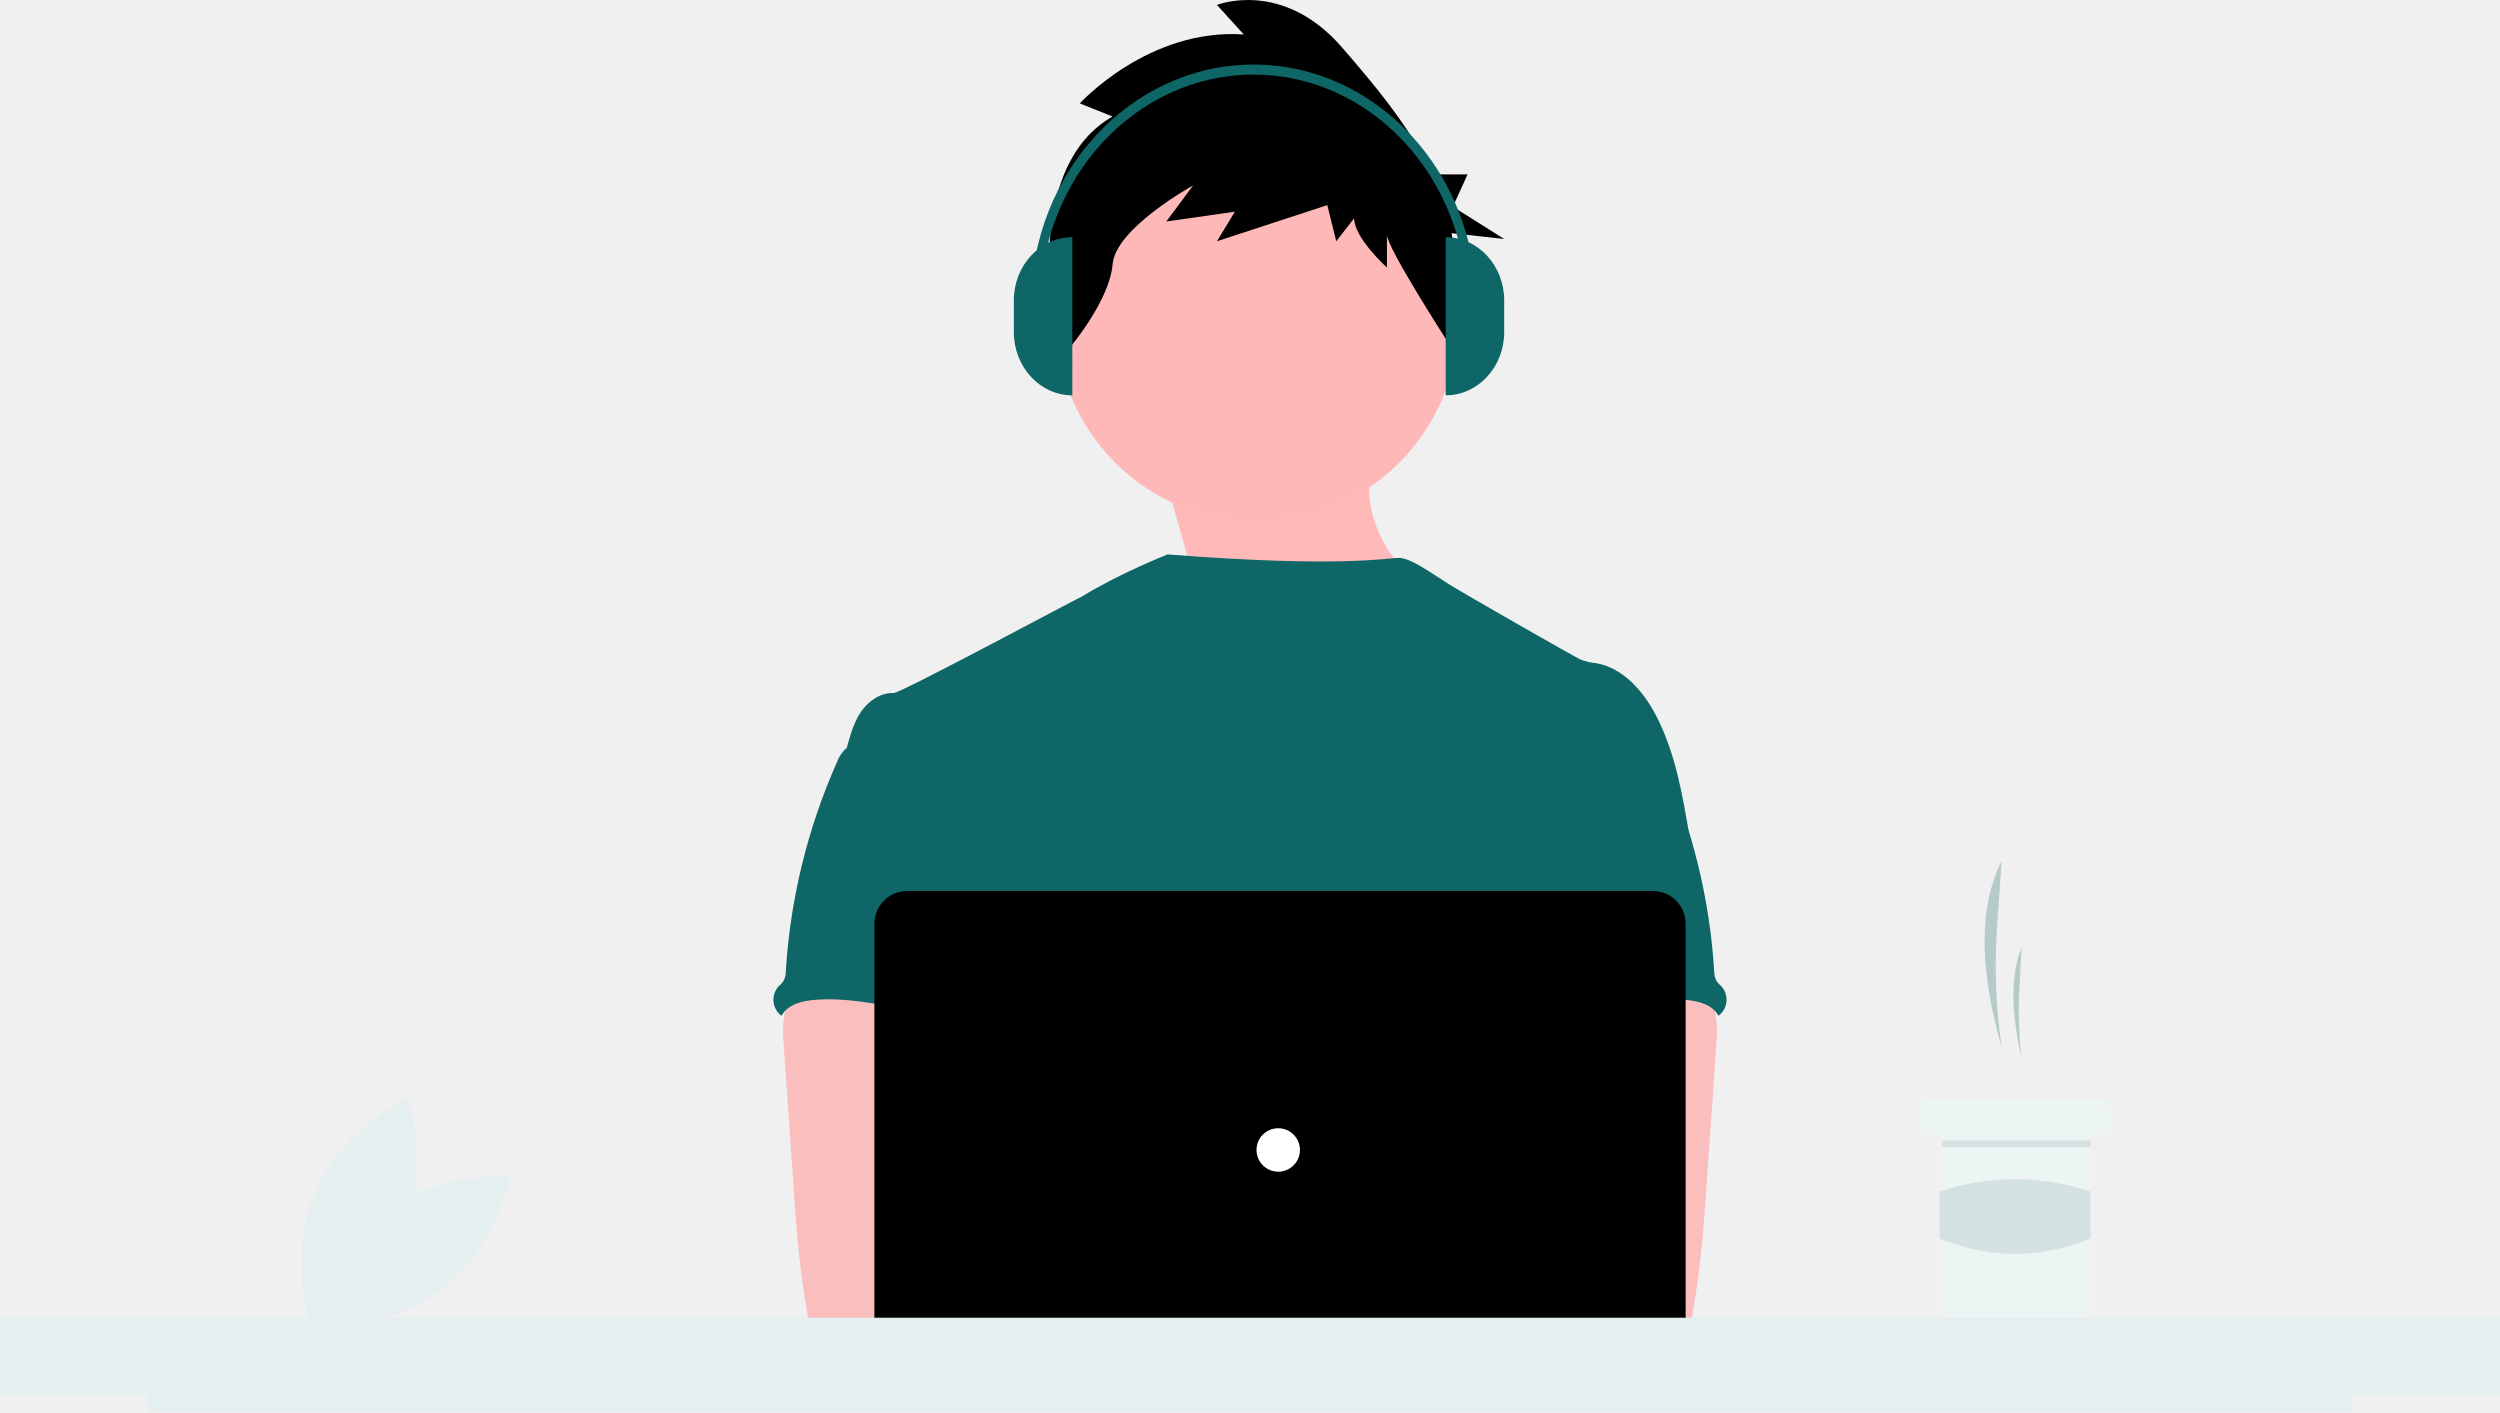
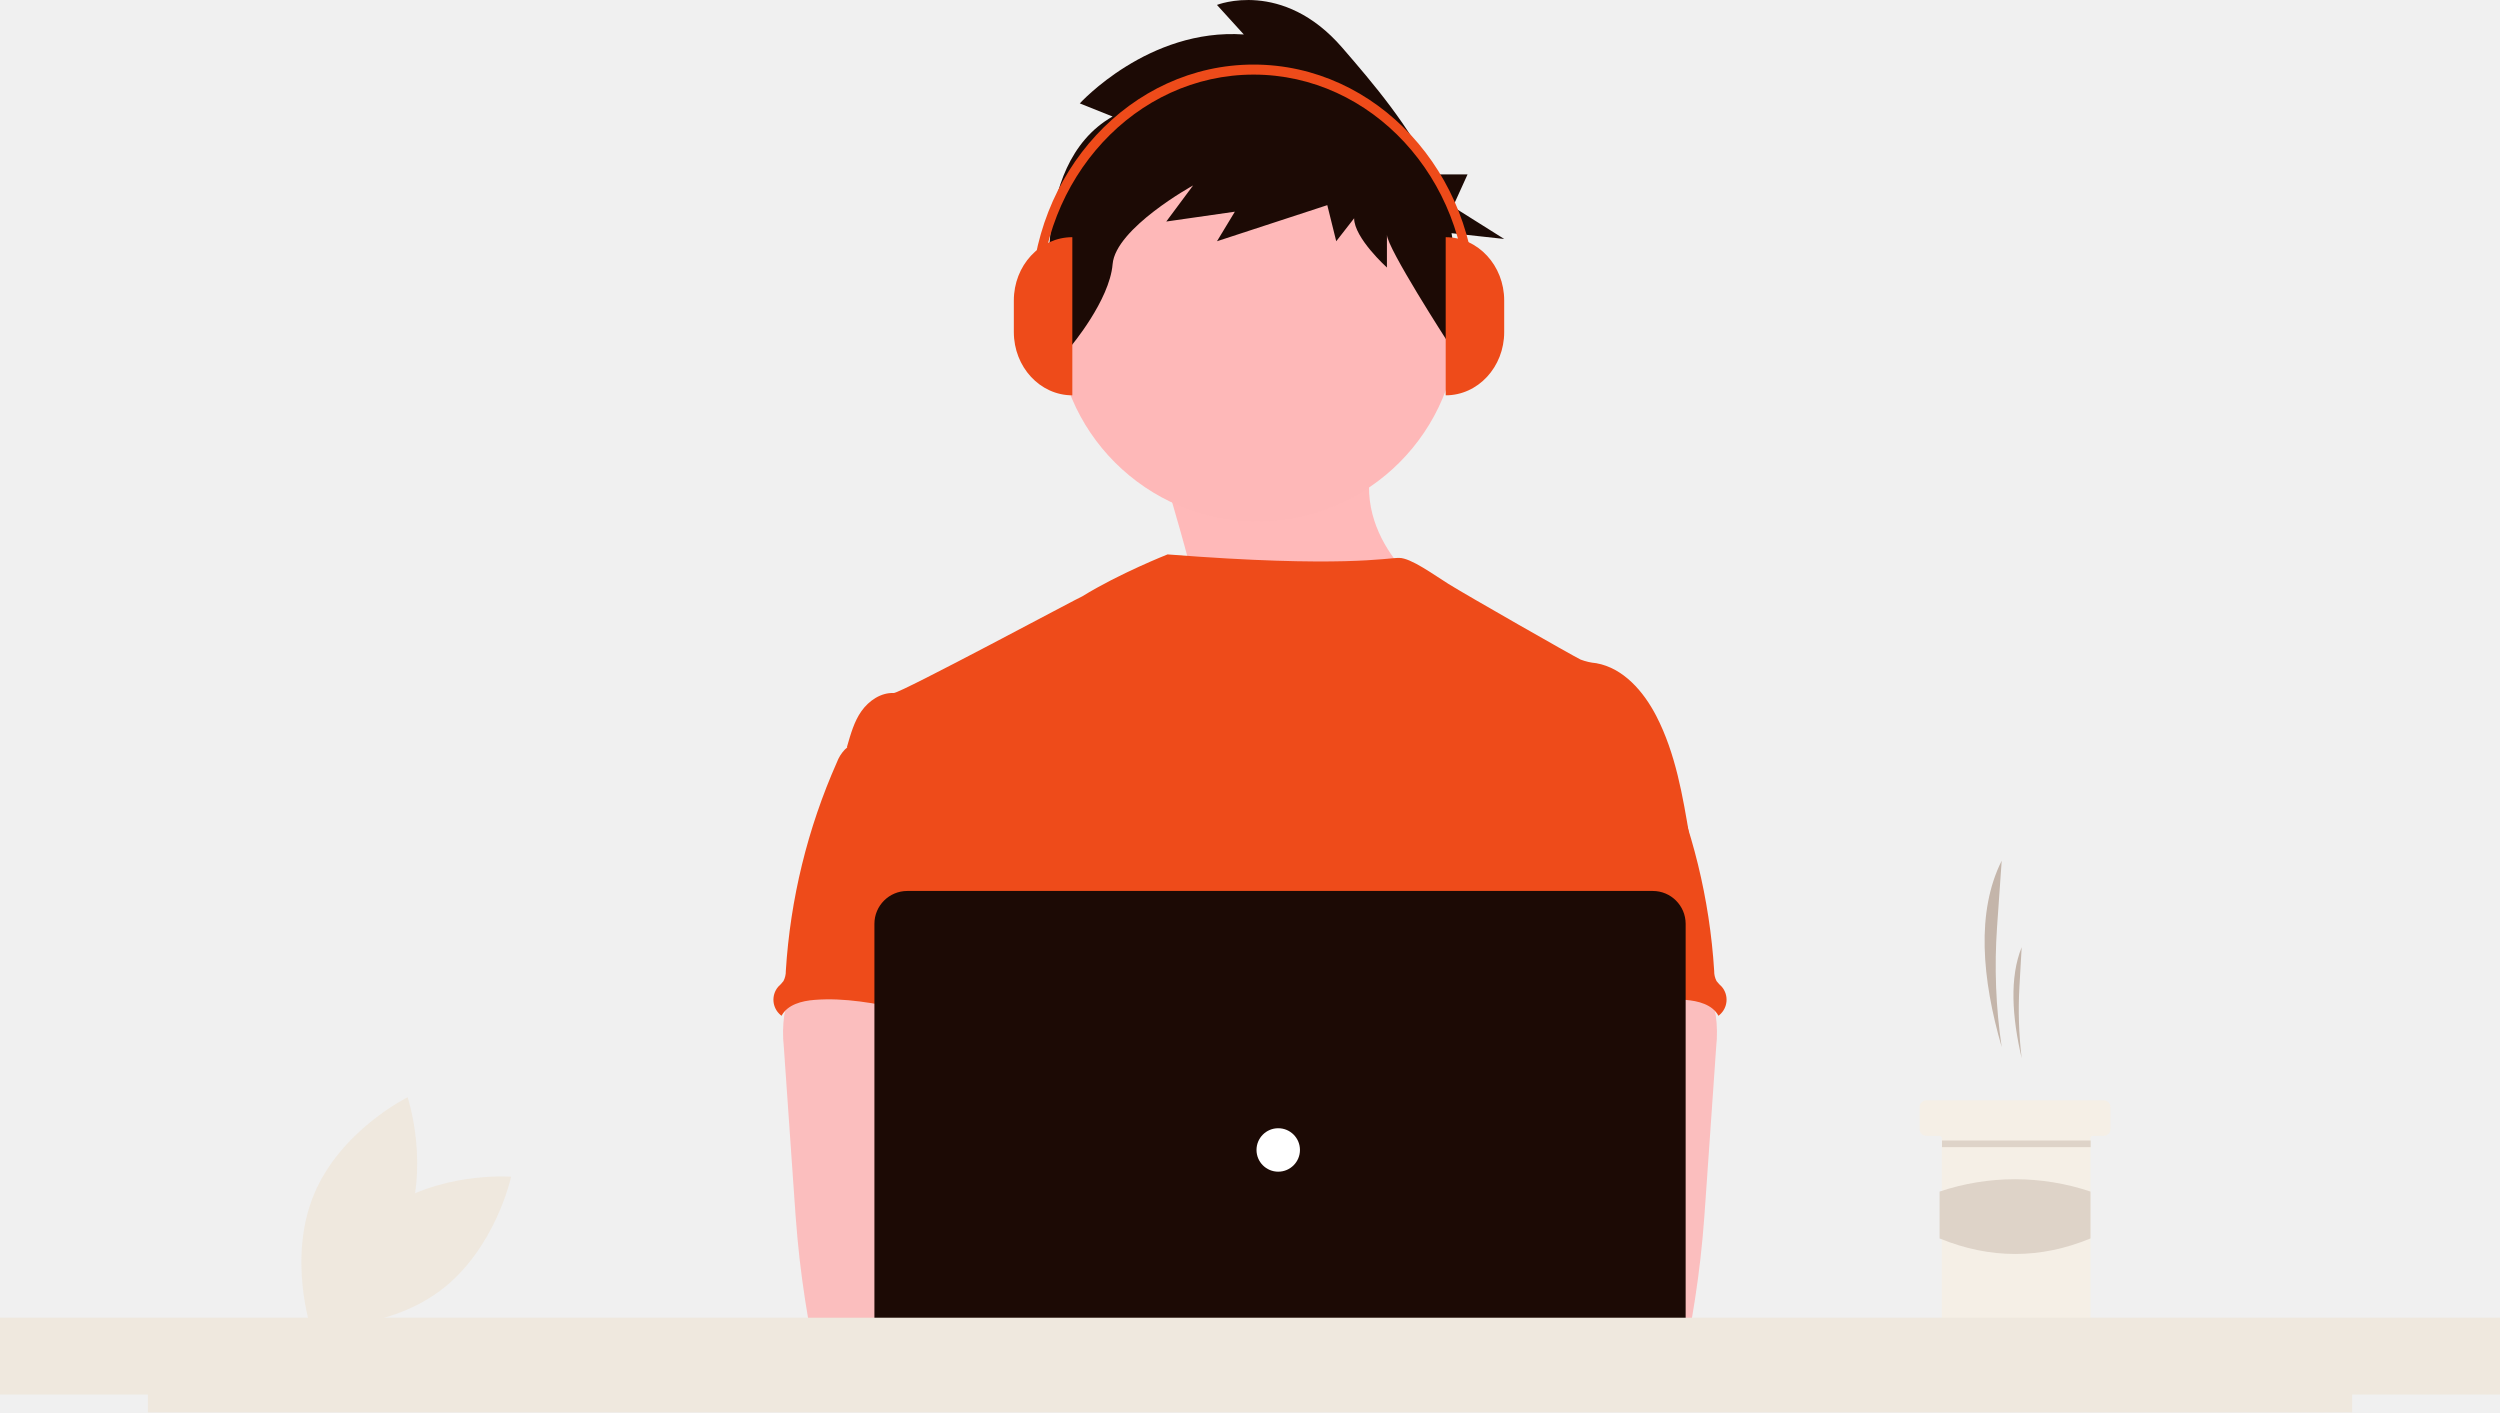
<svg xmlns="http://www.w3.org/2000/svg" width="878.63" height="496.388" viewBox="0 0 878.63 496.388">
  <g id="Group_69" data-name="Group 69" transform="translate(-520.685 -285.112)">
-     <path id="Path_1089" data-name="Path 1089" d="M294.716,621.2c-19.511,14.544-25.04,40.135-25.04,40.135s26.1,2.009,45.615-12.535,25.04-40.135,25.04-40.135S314.227,606.659,294.716,621.2Z" transform="translate(360 90)" fill="#E6EFEF" />
-     <path id="Path_1090" data-name="Path 1090" d="M302.844,628.032c-9.377,22.456-32.862,34.028-32.862,34.028s-8.281-24.837,1.1-47.293,32.862-34.028,32.862-34.028S312.221,605.576,302.844,628.032Z" transform="translate(360 90)" fill="#E6EFEF" />
-     <path id="Path_1091" data-name="Path 1091" d="M864.187,563.114h0a194.649,194.649,0,0,1-1.633-42.2l1.633-23.307h0C855.187,515.52,857.221,539.09,864.187,563.114Z" transform="translate(360 90)" fill="#B7CACA" />
+     <path id="Path_1089" data-name="Path 1089" d="M294.716,621.2c-19.511,14.544-25.04,40.135-25.04,40.135s26.1,2.009,45.615-12.535,25.04-40.135,25.04-40.135S314.227,606.659,294.716,621.2Z" transform="translate(360 90)" fill="#EFE8DE" />
+     <path id="Path_1090" data-name="Path 1090" d="M302.844,628.032c-9.377,22.456-32.862,34.028-32.862,34.028s-8.281-24.837,1.1-47.293,32.862-34.028,32.862-34.028S312.221,605.576,302.844,628.032Z" transform="translate(360 90)" fill="#EFE8DE" />
+     <path id="Path_1091" data-name="Path 1091" d="M864.187,563.114h0a194.649,194.649,0,0,1-1.633-42.2l1.633-23.307h0C855.187,515.52,857.221,539.09,864.187,563.114Z" transform="translate(360 90)" fill="#C4B5AA" />
    <path id="Path_274" data-name="Path 274" d="M449.813,336.284s23.446,77.372,16.412,86.751,75.028-51.582,75.028-51.582-30.48-21.1-18.757-51.582Z" transform="translate(482.023 122.697)" fill="#ffb9b9" />
-     <path id="Path_1092" data-name="Path 1092" d="M871.205,567.013h0a143.092,143.092,0,0,1-.786-25.116l.786-13.873h0C866.875,538.683,867.854,552.713,871.205,567.013Z" transform="translate(360 90)" fill="#B7CACA" />
-     <path id="Path_1093" data-name="Path 1093" d="M902.4,584.17v7.8a2.351,2.351,0,0,1-2.339,2.339h-3.9a.777.777,0,0,0-.78.78V659.03a2.352,2.352,0,0,1-2.339,2.339H845.476a2.341,2.341,0,0,1-2.339-2.339V595.087a.782.782,0,0,0-.78-.78h-4.679a2.341,2.341,0,0,1-2.339-2.339v-7.8a2.336,2.336,0,0,1,2.339-2.339h62.383A2.346,2.346,0,0,1,902.4,584.17Z" transform="translate(360 90)" fill="#EDF4F4" />
-     <rect id="Rectangle_346" data-name="Rectangle 346" width="52.246" height="2.339" transform="translate(1203.207 685.945)" fill="#D3E1E1" />
-     <path id="Path_1094" data-name="Path 1094" d="M895.383,630.369c-17.483,7.235-35.156,7.315-53.026,0V613.888a83.274,83.274,0,0,1,53.026,0Z" transform="translate(360 90)" fill="#D3E1E1" />
+     <path id="Path_1092" data-name="Path 1092" d="M871.205,567.013h0a143.092,143.092,0,0,1-.786-25.116l.786-13.873h0C866.875,538.683,867.854,552.713,871.205,567.013Z" transform="translate(360 90)" fill="#C4B5AA" />
+     <path id="Path_1093" data-name="Path 1093" d="M902.4,584.17v7.8a2.351,2.351,0,0,1-2.339,2.339h-3.9a.777.777,0,0,0-.78.78V659.03a2.352,2.352,0,0,1-2.339,2.339H845.476a2.341,2.341,0,0,1-2.339-2.339V595.087a.782.782,0,0,0-.78-.78h-4.679a2.341,2.341,0,0,1-2.339-2.339v-7.8a2.336,2.336,0,0,1,2.339-2.339h62.383A2.346,2.346,0,0,1,902.4,584.17Z" transform="translate(360 90)" fill="#F5EFE6" />
+     <rect id="Rectangle_346" data-name="Rectangle 346" width="52.246" height="2.339" transform="translate(1203.207 685.945)" fill="#DED3C8" />
+     <path id="Path_1094" data-name="Path 1094" d="M895.383,630.369c-17.483,7.235-35.156,7.315-53.026,0V613.888a83.274,83.274,0,0,1,53.026,0Z" transform="translate(360 90)" fill="#DED3C8" />
    <circle id="Ellipse_276" data-name="Ellipse 276" cx="70.666" cy="70.666" r="70.666" transform="translate(891.872 327.045)" fill="#feb8b8" />
-     <path id="Path_1095" data-name="Path 1095" d="M754.52,489.43c-2.43-14.619-4.936-29.519-11.731-42.689-4.466-8.626-11.554-16.847-21.11-18.552a20.421,20.421,0,0,1-5.5-1.272c-2.8-1.349-40.425-22.827-46.405-26.568-5.135-3.212-13.24-9.158-17.327-9.158-4.112-.09-19.878,3.579-81.414-1.231,0,0-16.9,6.663-29.985,14.743-.2-.131-63.869,34.06-66.261,33.97-4.53-.191-8.741,2.71-11.338,6.362s-3.814,8.174-5.089,12.546c13.907,30.97,26.631,61.98,40.539,92.95a7.931,7.931,0,0,1,1.006,3.815,9.309,9.309,0,0,1-1.73,3.815c-6.82,10.956-6.6,24.736-5.858,37.613s1.668,26.478-4.087,38.02c-1.565,3.169-3.6,6.069-5.089,9.238-3.486,7.177-4.746,30.131-2.71,37.842l255.121,7.309C730.068,673.1,754.52,489.43,754.52,489.43Z" transform="translate(360 90)" fill="#0F6666" />
+     <path id="Path_1095" data-name="Path 1095" d="M754.52,489.43c-2.43-14.619-4.936-29.519-11.731-42.689-4.466-8.626-11.554-16.847-21.11-18.552a20.421,20.421,0,0,1-5.5-1.272c-2.8-1.349-40.425-22.827-46.405-26.568-5.135-3.212-13.24-9.158-17.327-9.158-4.112-.09-19.878,3.579-81.414-1.231,0,0-16.9,6.663-29.985,14.743-.2-.131-63.869,34.06-66.261,33.97-4.53-.191-8.741,2.71-11.338,6.362s-3.814,8.174-5.089,12.546c13.907,30.97,26.631,61.98,40.539,92.95a7.931,7.931,0,0,1,1.006,3.815,9.309,9.309,0,0,1-1.73,3.815c-6.82,10.956-6.6,24.736-5.858,37.613s1.668,26.478-4.087,38.02c-1.565,3.169-3.6,6.069-5.089,9.238-3.486,7.177-4.746,30.131-2.71,37.842l255.121,7.309C730.068,673.1,754.52,489.43,754.52,489.43Z" transform="translate(360 90)" fill="#EE4B1A" />
    <path id="Path_1421" data-name="Path 1421" d="M436.31,551.9a45.045,45.045,0,0,0-.153,11.109l3.656,52.513c.343,4.949.681,9.887,1.146,14.824.877,9.581,2.188,19.086,3.815,28.578a5.09,5.09,0,0,0,5.216,4.949c16.1,3.406,32.726,3.27,49.153,2.342,25.067-1.4,89.2-4.046,93.116-9.136s1.635-13.322-3.474-17.438-89.739-14.149-89.739-14.149c.827-6.553,3.321-12.724,5.688-18.946,4.25-11.035,8.22-22.432,8.3-34.253s-4.377-24.25-14.061-31.022c-7.966-5.56-18.221-6.591-27.928-6.362-7.062.2-19.265-1.489-25.716,1.272C440.223,538.431,437.264,546.9,436.31,551.9Z" transform="translate(360 90)" fill="#fbbebe" />
-     <path id="Path_1430" data-name="Path 1430" d="M457.627,458.523a13.169,13.169,0,0,0-2.824,4.518,213.588,213.588,0,0,0-17.941,73.316,7.329,7.329,0,0,1-.827,3.55,15.535,15.535,0,0,1-1.87,2.023,7.024,7.024,0,0,0,.84,9.9q.173.146.356.281c2.1-3.951,7.125-5.242,11.592-5.586,21.389-1.692,42.282,8.259,63.734,7.508-1.514-5.23-3.691-10.256-4.925-15.548-5.459-23.5,8.156-49.089-.191-71.726-1.668-4.53-4.453-8.983-8.843-10.968a23.554,23.554,0,0,0-5.662-1.5c-5.421-.979-16.212-5.166-21.453-3.486-1.935.624-2.7,2.443-4.3,3.542C462.877,455.9,459.646,456.474,457.627,458.523Z" transform="translate(360 90)" fill="#0F6666" />
+     <path id="Path_1430" data-name="Path 1430" d="M457.627,458.523a13.169,13.169,0,0,0-2.824,4.518,213.588,213.588,0,0,0-17.941,73.316,7.329,7.329,0,0,1-.827,3.55,15.535,15.535,0,0,1-1.87,2.023,7.024,7.024,0,0,0,.84,9.9q.173.146.356.281c2.1-3.951,7.125-5.242,11.592-5.586,21.389-1.692,42.282,8.259,63.734,7.508-1.514-5.23-3.691-10.256-4.925-15.548-5.459-23.5,8.156-49.089-.191-71.726-1.668-4.53-4.453-8.983-8.843-10.968a23.554,23.554,0,0,0-5.662-1.5c-5.421-.979-16.212-5.166-21.453-3.486-1.935.624-2.7,2.443-4.3,3.542C462.877,455.9,459.646,456.474,457.627,458.523Z" transform="translate(360 90)" fill="#EE4B1A" />
    <path id="Path_1421-2" data-name="Path 1421" d="M754.672,536.183c-6.451-2.762-18.653-1.069-25.716-1.272-9.707-.229-19.962.8-27.928,6.362-9.684,6.772-14.137,19.2-14.061,31.022s4.046,23.218,8.3,34.253c2.366,6.222,4.861,12.393,5.688,18.946,0,0-84.63,10.034-89.739,14.149s-7.392,12.348-3.474,17.438,126.173,10.2,142.269,6.794a5.09,5.09,0,0,0,5.216-4.949c1.627-9.491,2.937-19,3.815-28.578.465-4.937.8-9.874,1.146-14.824l3.657-52.513a45.045,45.045,0,0,0-.153-11.109C762.736,546.9,759.777,538.431,754.672,536.183Z" transform="translate(360 90)" fill="#fbbebe" />
-     <path id="Path_1430-2" data-name="Path 1430" d="M734.687,454.346c-1.6-1.1-2.366-2.918-4.3-3.542-5.241-1.68-16.032,2.507-21.453,3.486a23.554,23.554,0,0,0-5.662,1.5c-4.389,1.985-7.175,6.438-8.843,10.968-8.347,22.637,5.268,48.224-.191,71.726-1.234,5.293-3.411,10.318-4.925,15.548,21.453.751,42.346-9.2,63.734-7.508,4.467.343,9.493,1.635,11.592,5.586q.183-.135.356-.281a7.024,7.024,0,0,0,.84-9.9,15.53,15.53,0,0,1-1.87-2.023,7.329,7.329,0,0,1-.827-3.55A213.586,213.586,0,0,0,745.2,463.041a13.169,13.169,0,0,0-2.824-4.518C740.354,456.474,737.123,455.9,734.687,454.346Z" transform="translate(360 90)" fill="#0F6666" />
+     <path id="Path_1430-2" data-name="Path 1430" d="M734.687,454.346c-1.6-1.1-2.366-2.918-4.3-3.542-5.241-1.68-16.032,2.507-21.453,3.486a23.554,23.554,0,0,0-5.662,1.5c-4.389,1.985-7.175,6.438-8.843,10.968-8.347,22.637,5.268,48.224-.191,71.726-1.234,5.293-3.411,10.318-4.925,15.548,21.453.751,42.346-9.2,63.734-7.508,4.467.343,9.493,1.635,11.592,5.586q.183-.135.356-.281a7.024,7.024,0,0,0,.84-9.9,15.53,15.53,0,0,1-1.87-2.023,7.329,7.329,0,0,1-.827-3.55A213.586,213.586,0,0,0,745.2,463.041a13.169,13.169,0,0,0-2.824-4.518C740.354,456.474,737.123,455.9,734.687,454.346Z" transform="translate(360 90)" fill="#EE4B1A" />
    <circle id="Ellipse_188" data-name="Ellipse 188" cx="19.073" cy="19.073" r="19.073" transform="translate(922.536 718.237)" fill="#fbbebe" />
    <circle id="Ellipse_189" data-name="Ellipse 189" cx="19.073" cy="19.073" r="19.073" transform="translate(964.768 718.237)" fill="#fbbebe" />
-     <path id="Path_1096" data-name="Path 1096" d="M741.572,690.288H479.542A11.552,11.552,0,0,1,468,678.75V519.783a11.552,11.552,0,0,1,11.539-11.539H741.572a11.552,11.552,0,0,1,11.539,11.539V678.75a11.552,11.552,0,0,1-11.539,11.539Z" transform="translate(360 90)" fill="#000000" />
+     <path id="Path_1096" data-name="Path 1096" d="M741.572,690.288H479.542A11.552,11.552,0,0,1,468,678.75V519.783a11.552,11.552,0,0,1,11.539-11.539H741.572a11.552,11.552,0,0,1,11.539,11.539V678.75a11.552,11.552,0,0,1-11.539,11.539Z" transform="translate(360 90)" fill="#1C0A05" />
    <circle id="Ellipse_263" data-name="Ellipse 263" cx="7.635" cy="7.635" r="7.635" transform="translate(962.287 681.632)" fill="#FFFFFF" />
-     <path id="Path_1097" data-name="Path 1097" d="M878.63,449.724H0v27H51.97V483H826.68v-6.276h51.95Z" transform="translate(520.685 298.5)" fill="#E6EFEF" />
-     <path id="Path_983" data-name="Path 983" d="M351.107,331.2l-11.517-4.608s24.105-26.533,57.632-24.227l-9.432-10.383s23.052-9.229,44.011,15c11.017,12.735,23.763,27.706,31.717,44.567h12.345l-5.151,11.345,18.031,11.345-18.508-2.03a62.776,62.776,0,0,1-1.751,29.381l.508,8.967s-21.464-33.212-21.464-37.82v11.538S436,373.882,436,366.96l-6.288,8.077-3.144-12.687L387.8,375.036l6.283-10.388-24.105,3.461,9.431-12.687s-27.244,15-28.292,27.688-14.669,28.84-14.669,28.84l-6.288-11.537S320.729,348.5,351.107,331.2Z" transform="translate(560.596 -5.14)" fill="#000000" />
-     <path id="Path_1098" data-name="Path 1098" d="M537.556,334.049h0C526.2,334.049,517,324.1,517,311.82h0V300.7c0-12.277,9.2-22.229,20.559-22.229h0Z" transform="translate(360 90)" fill="#0F6666" />
-     <path id="Path_1099" data-name="Path 1099" d="M668.779,278.476h0c11.355,0,20.559,9.952,20.559,22.229V311.82c0,12.277-9.2,22.229-20.559,22.229h0Z" transform="translate(360 90)" fill="#0F6666" />
-     <path id="Path_1100" data-name="Path 1100" d="M679.553,302.452h-3.262c0-44.73-33.656-81.121-75.026-81.121s-75.026,36.391-75.026,81.121h-3.262c0-46.675,35.12-84.648,78.288-84.648S679.553,255.777,679.553,302.452Z" transform="translate(360 90)" fill="#0F6666" />
+     <path id="Path_1097" data-name="Path 1097" d="M878.63,449.724H0v27H51.97V483H826.68v-6.276h51.95Z" transform="translate(520.685 298.5)" fill="#EFE8DE" />
+     <path id="Path_983" data-name="Path 983" d="M351.107,331.2l-11.517-4.608s24.105-26.533,57.632-24.227l-9.432-10.383s23.052-9.229,44.011,15c11.017,12.735,23.763,27.706,31.717,44.567h12.345l-5.151,11.345,18.031,11.345-18.508-2.03a62.776,62.776,0,0,1-1.751,29.381l.508,8.967s-21.464-33.212-21.464-37.82v11.538S436,373.882,436,366.96l-6.288,8.077-3.144-12.687L387.8,375.036l6.283-10.388-24.105,3.461,9.431-12.687s-27.244,15-28.292,27.688-14.669,28.84-14.669,28.84l-6.288-11.537S320.729,348.5,351.107,331.2Z" transform="translate(560.596 -5.14)" fill="#1C0A05" />
+     <path id="Path_1098" data-name="Path 1098" d="M537.556,334.049h0C526.2,334.049,517,324.1,517,311.82h0V300.7c0-12.277,9.2-22.229,20.559-22.229h0Z" transform="translate(360 90)" fill="#EE4B1A" />
+     <path id="Path_1099" data-name="Path 1099" d="M668.779,278.476h0c11.355,0,20.559,9.952,20.559,22.229V311.82c0,12.277-9.2,22.229-20.559,22.229h0Z" transform="translate(360 90)" fill="#EE4B1A" />
+     <path id="Path_1100" data-name="Path 1100" d="M679.553,302.452h-3.262c0-44.73-33.656-81.121-75.026-81.121s-75.026,36.391-75.026,81.121h-3.262c0-46.675,35.12-84.648,78.288-84.648S679.553,255.777,679.553,302.452Z" transform="translate(360 90)" fill="#EE4B1A" />
  </g>
</svg>
